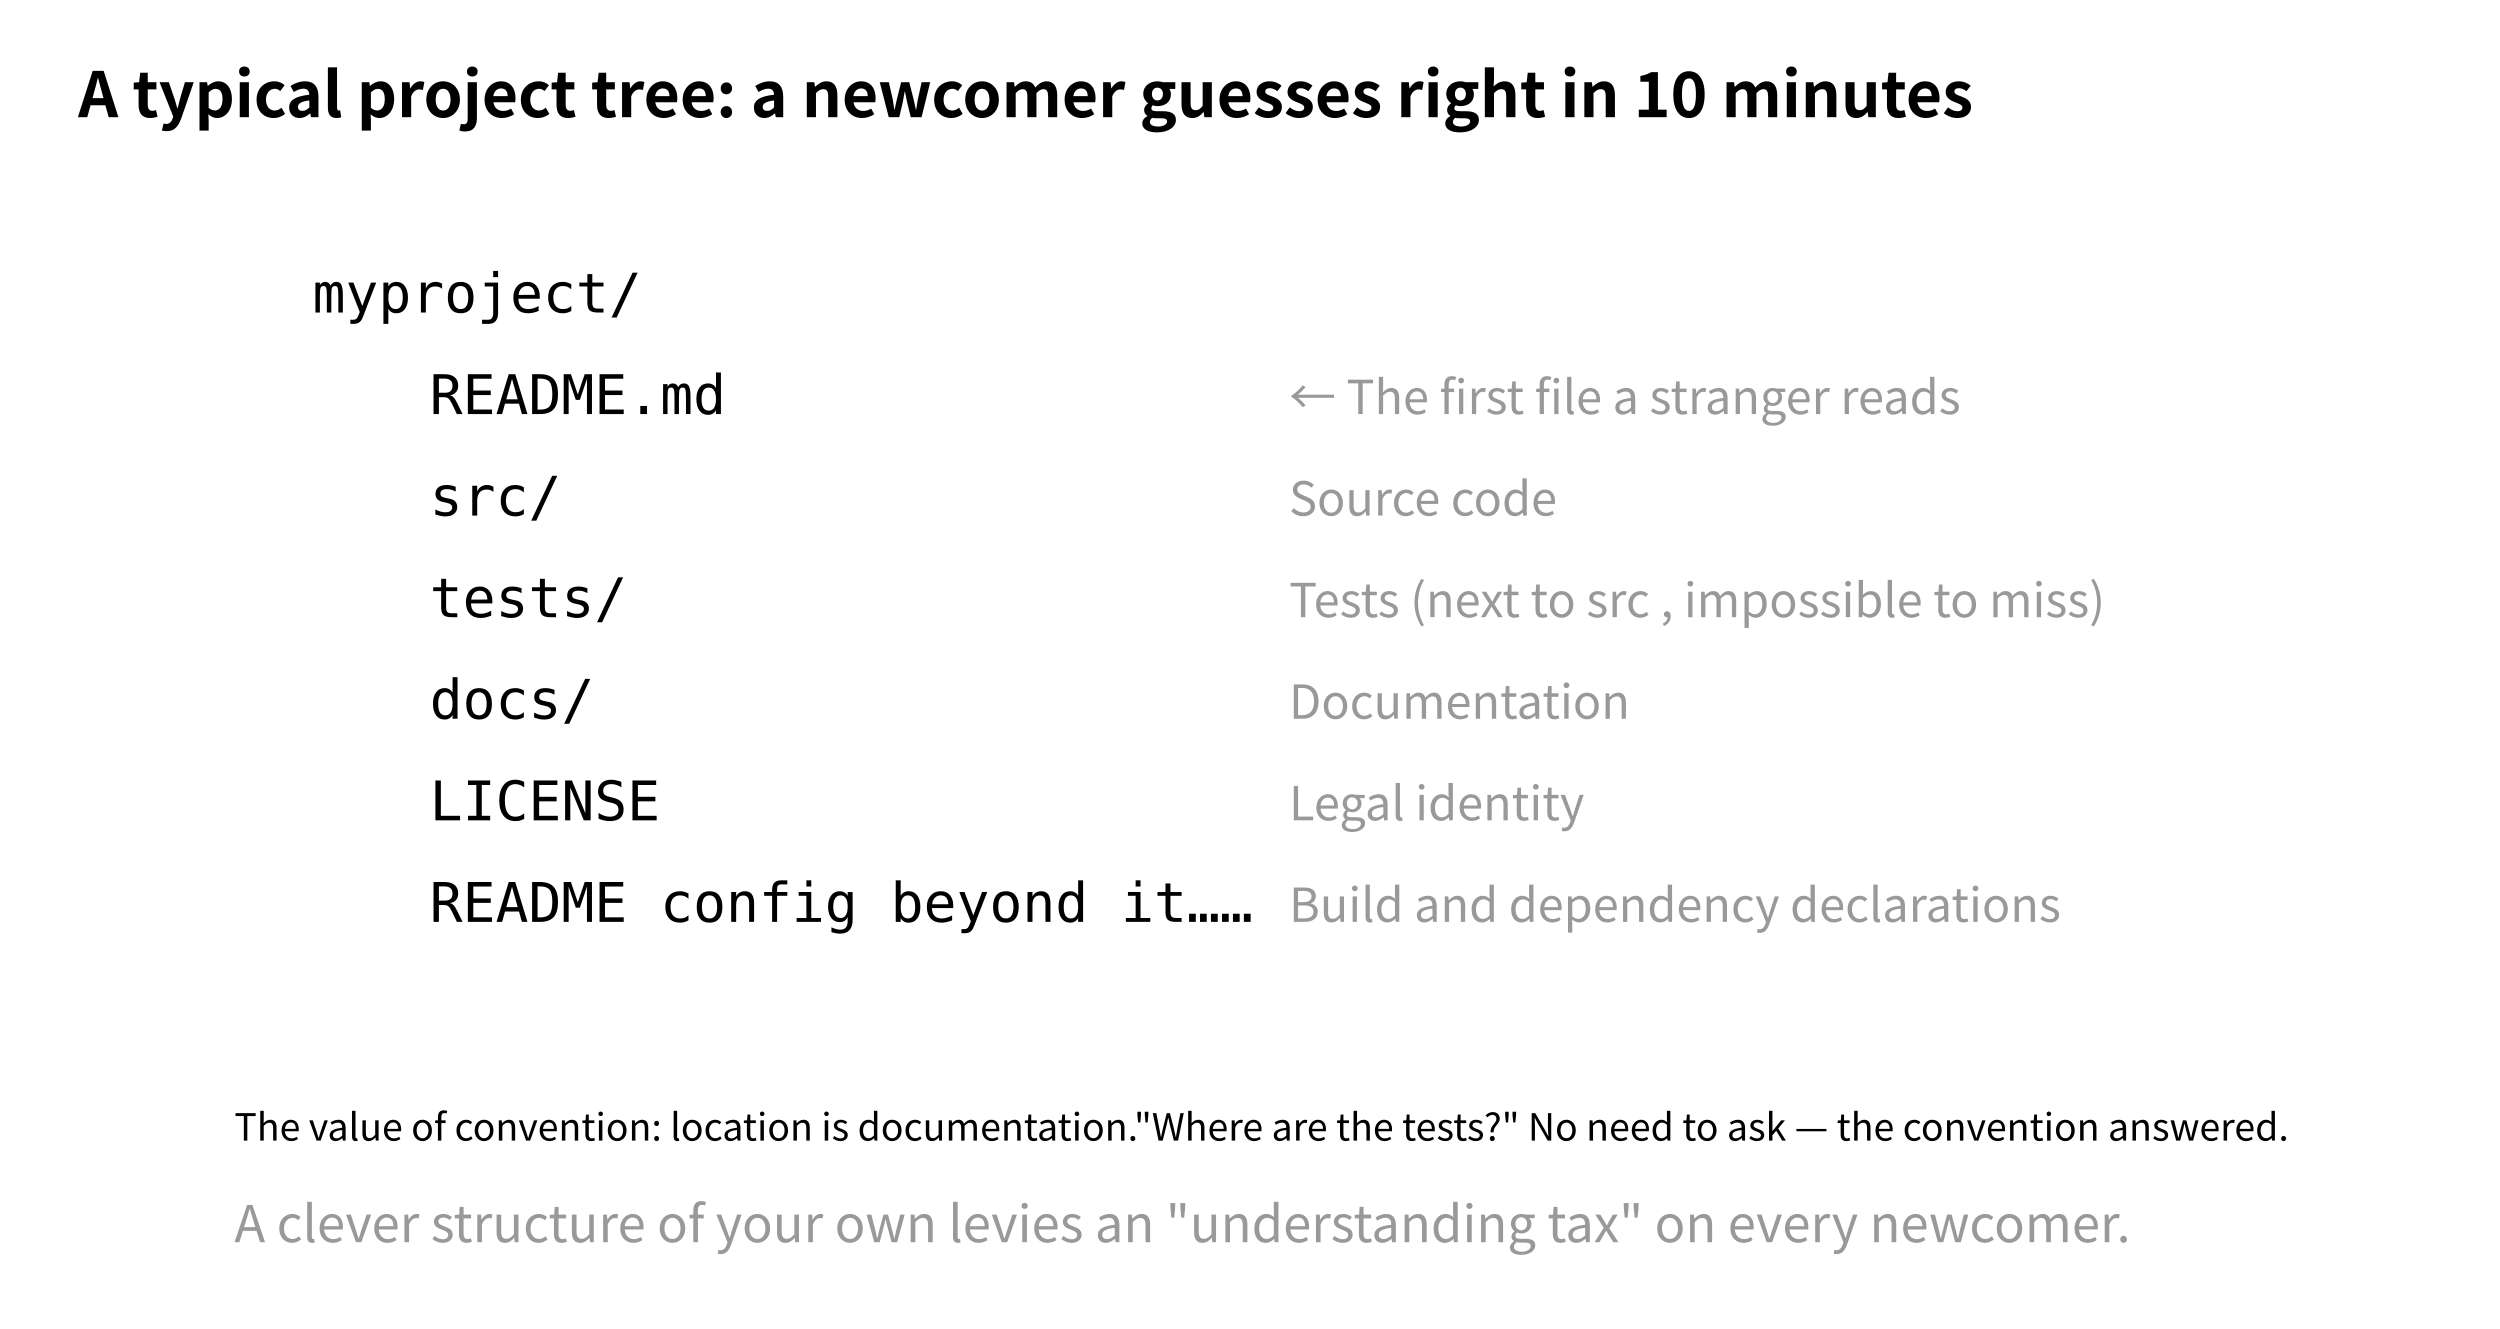
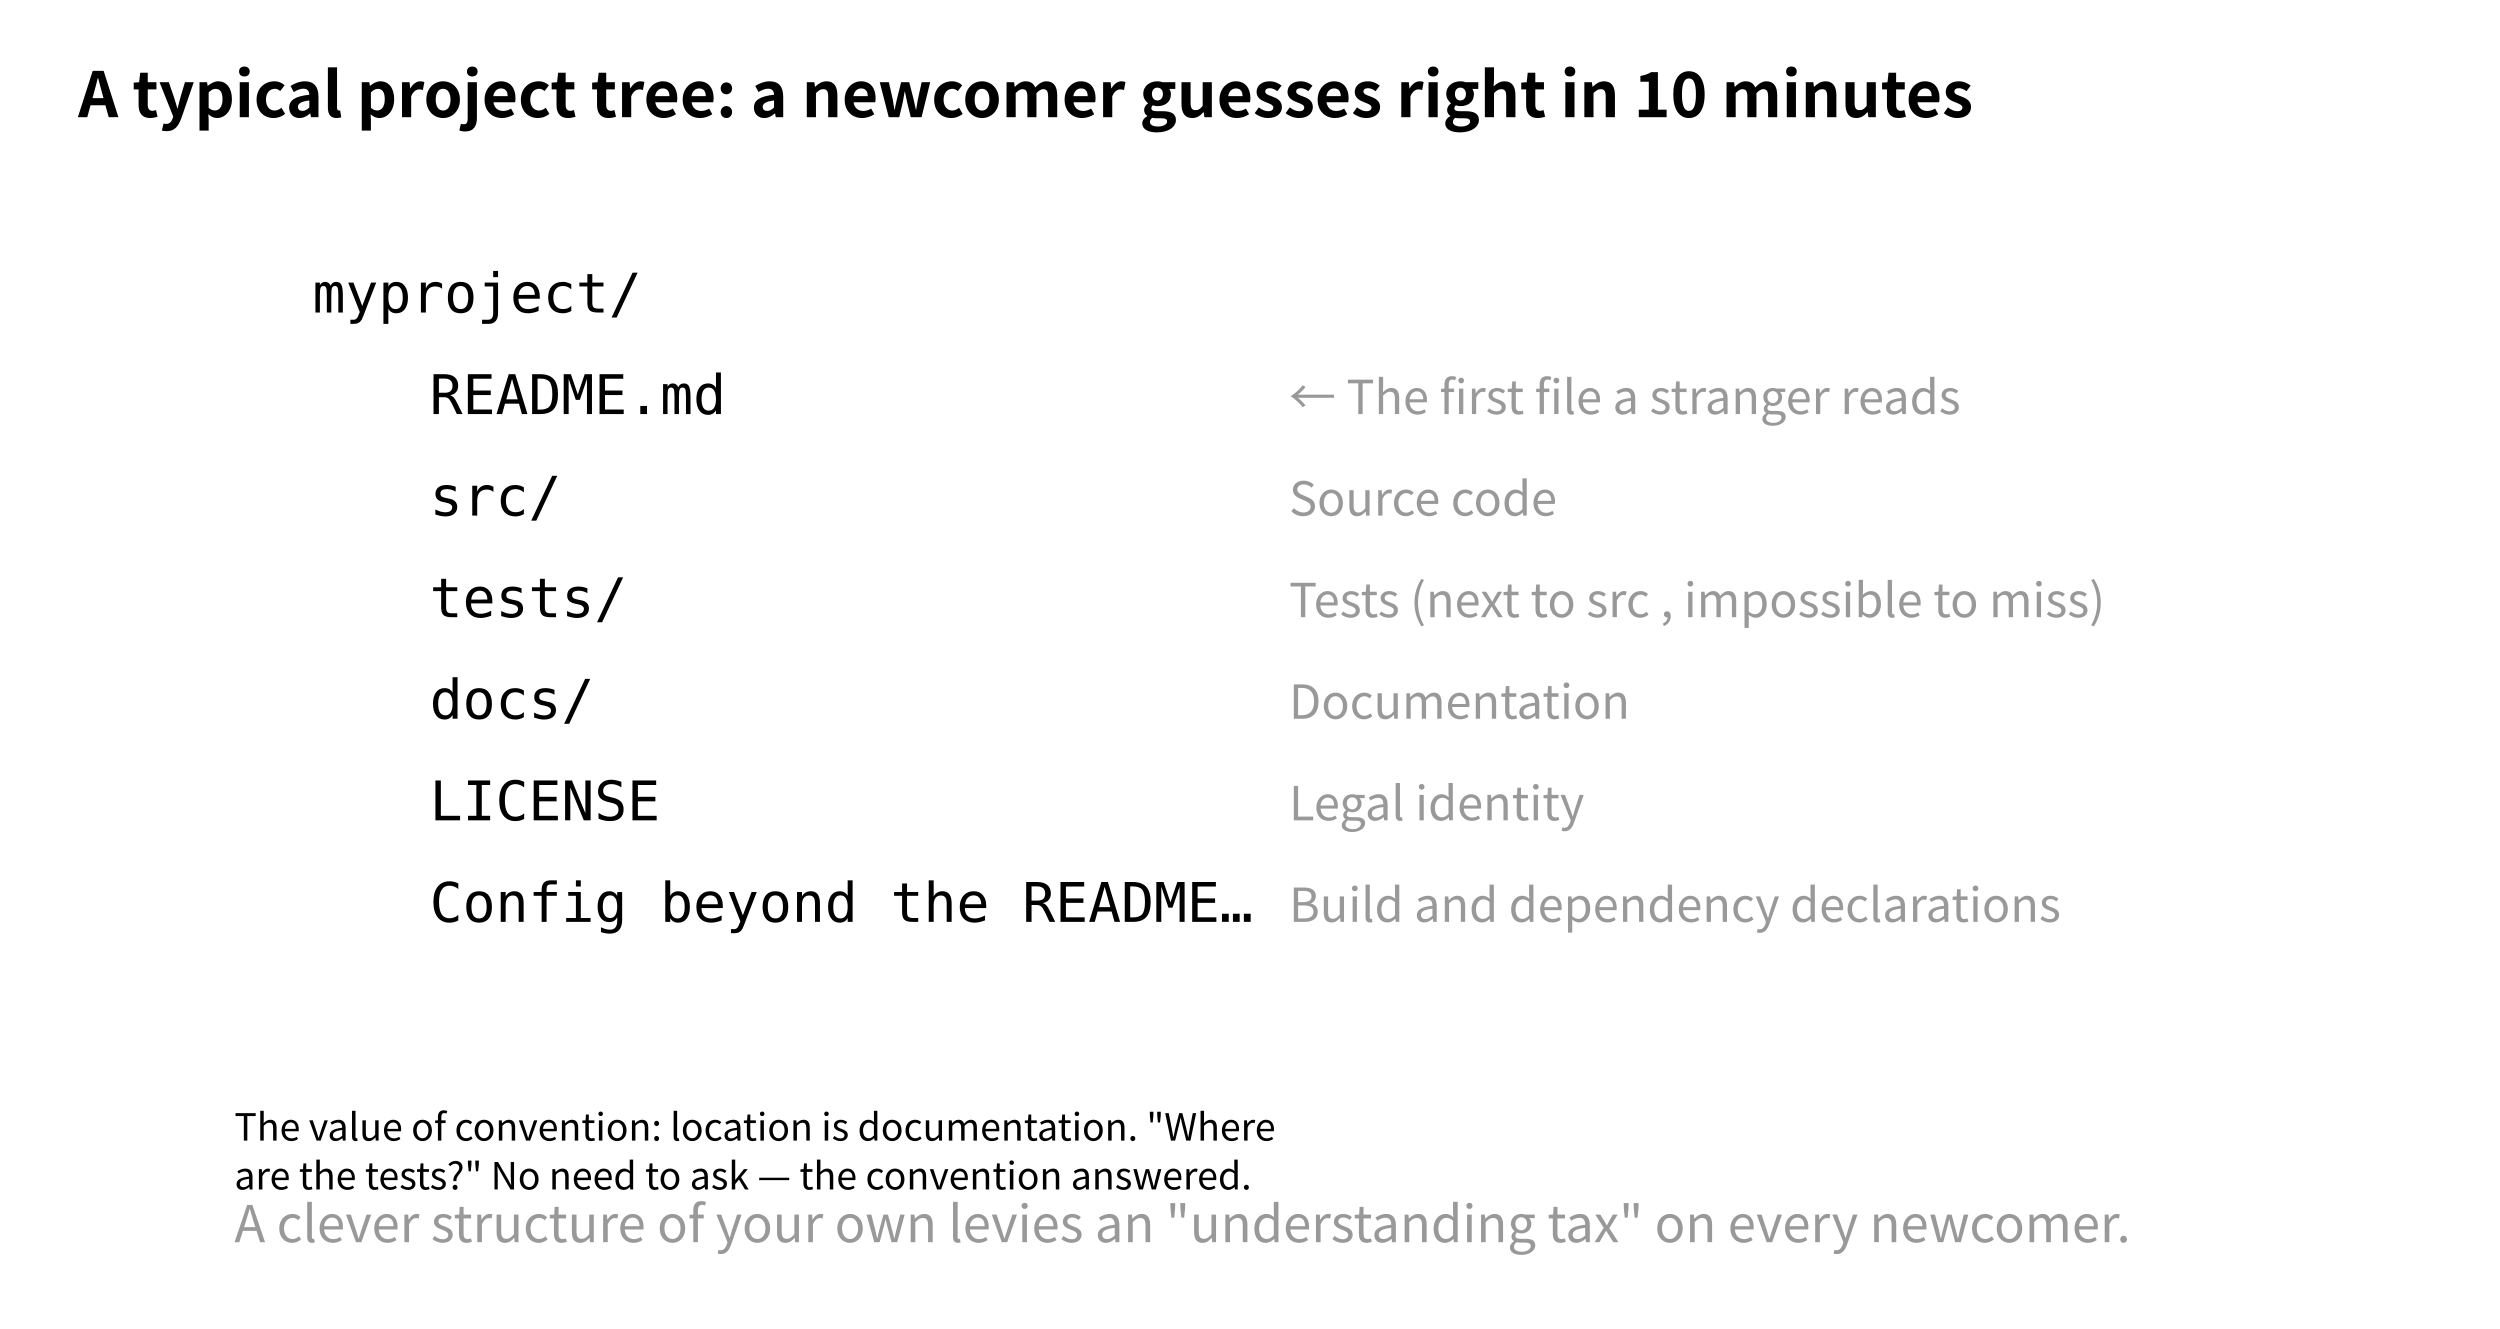
<svg xmlns="http://www.w3.org/2000/svg" width="640" height="340" viewBox="0 0 640 340">
  <defs>
    <marker id="arr" viewBox="0 0 10 10" refX="9" refY="5" markerWidth="7" markerHeight="7" orient="auto-start-reverse">
      <path d="M 0 0 L 10 5 L 0 10 z" fill="#000000" />
    </marker>
  </defs>
-   <text x="20" y="30" font-size="16" font-weight="bold" fill="#000000" font-family="Noto Sans CJK SC, sans-serif">A typical project tree: a newcomer guesses right in  10  minutes</text>
+   <text x="20" y="30" font-size="16" font-weight="bold" fill="#000000" font-family="Noto Sans CJK SC, sans-serif">A typical project tree: a newcomer guesses right in 10 minutes</text>
  <g font-family="Noto Sans CJK SC, sans-serif" font-size="14" fill="#000000">
    <text x="80" y="80" font-family="monospace">myproject/</text>
    <text x="110" y="106" font-family="monospace">README.md</text>
    <text x="330" y="106" fill="#999999" font-size="12">← The first file a stranger reads</text>
    <text x="110" y="132" font-family="monospace">src/</text>
    <text x="330" y="132" fill="#999999" font-size="12">Source code</text>
    <text x="110" y="158" font-family="monospace">tests/</text>
-     <text x="330" y="158" fill="#999999" font-size="12">Tests (next to  src , impossible to miss)</text>
+     <text x="330" y="158" fill="#999999" font-size="12">Tests (next to src , impossible to miss)</text>
    <text x="110" y="184" font-family="monospace">docs/</text>
    <text x="330" y="184" fill="#999999" font-size="12">Documentation</text>
    <text x="110" y="210" font-family="monospace">LICENSE</text>
    <text x="330" y="210" fill="#999999" font-size="12">Legal identity</text>
-     <text x="110" y="236" font-family="monospace">README  config beyond it……</text>
+     <text x="110" y="236" font-family="monospace">Config beyond the README…</text>
    <text x="330" y="236" fill="#999999" font-size="12">Build and dependency declarations</text>
  </g>
-   <text x="60" y="292" font-size="9.6" font-family="Noto Sans CJK SC, sans-serif" fill="#000000">The value of convention: location is documentation."Where are the tests?" No need to ask — the convention answered.</text>
+   <text x="60" y="292" font-size="9.6" font-family="Noto Sans CJK SC, sans-serif" fill="#000000">The value of convention: location is documentation. "Where</text>
+   <text x="60" y="304.5" font-size="9.6" font-family="Noto Sans CJK SC, sans-serif" fill="#000000">are the tests?" No need to ask — the convention answered.</text>
  <text x="60" y="318" font-size="13" fill="#999999" font-family="Noto Sans CJK SC, sans-serif">A clever structure of your own levies an "understanding tax" on every newcomer.</text>
</svg>
